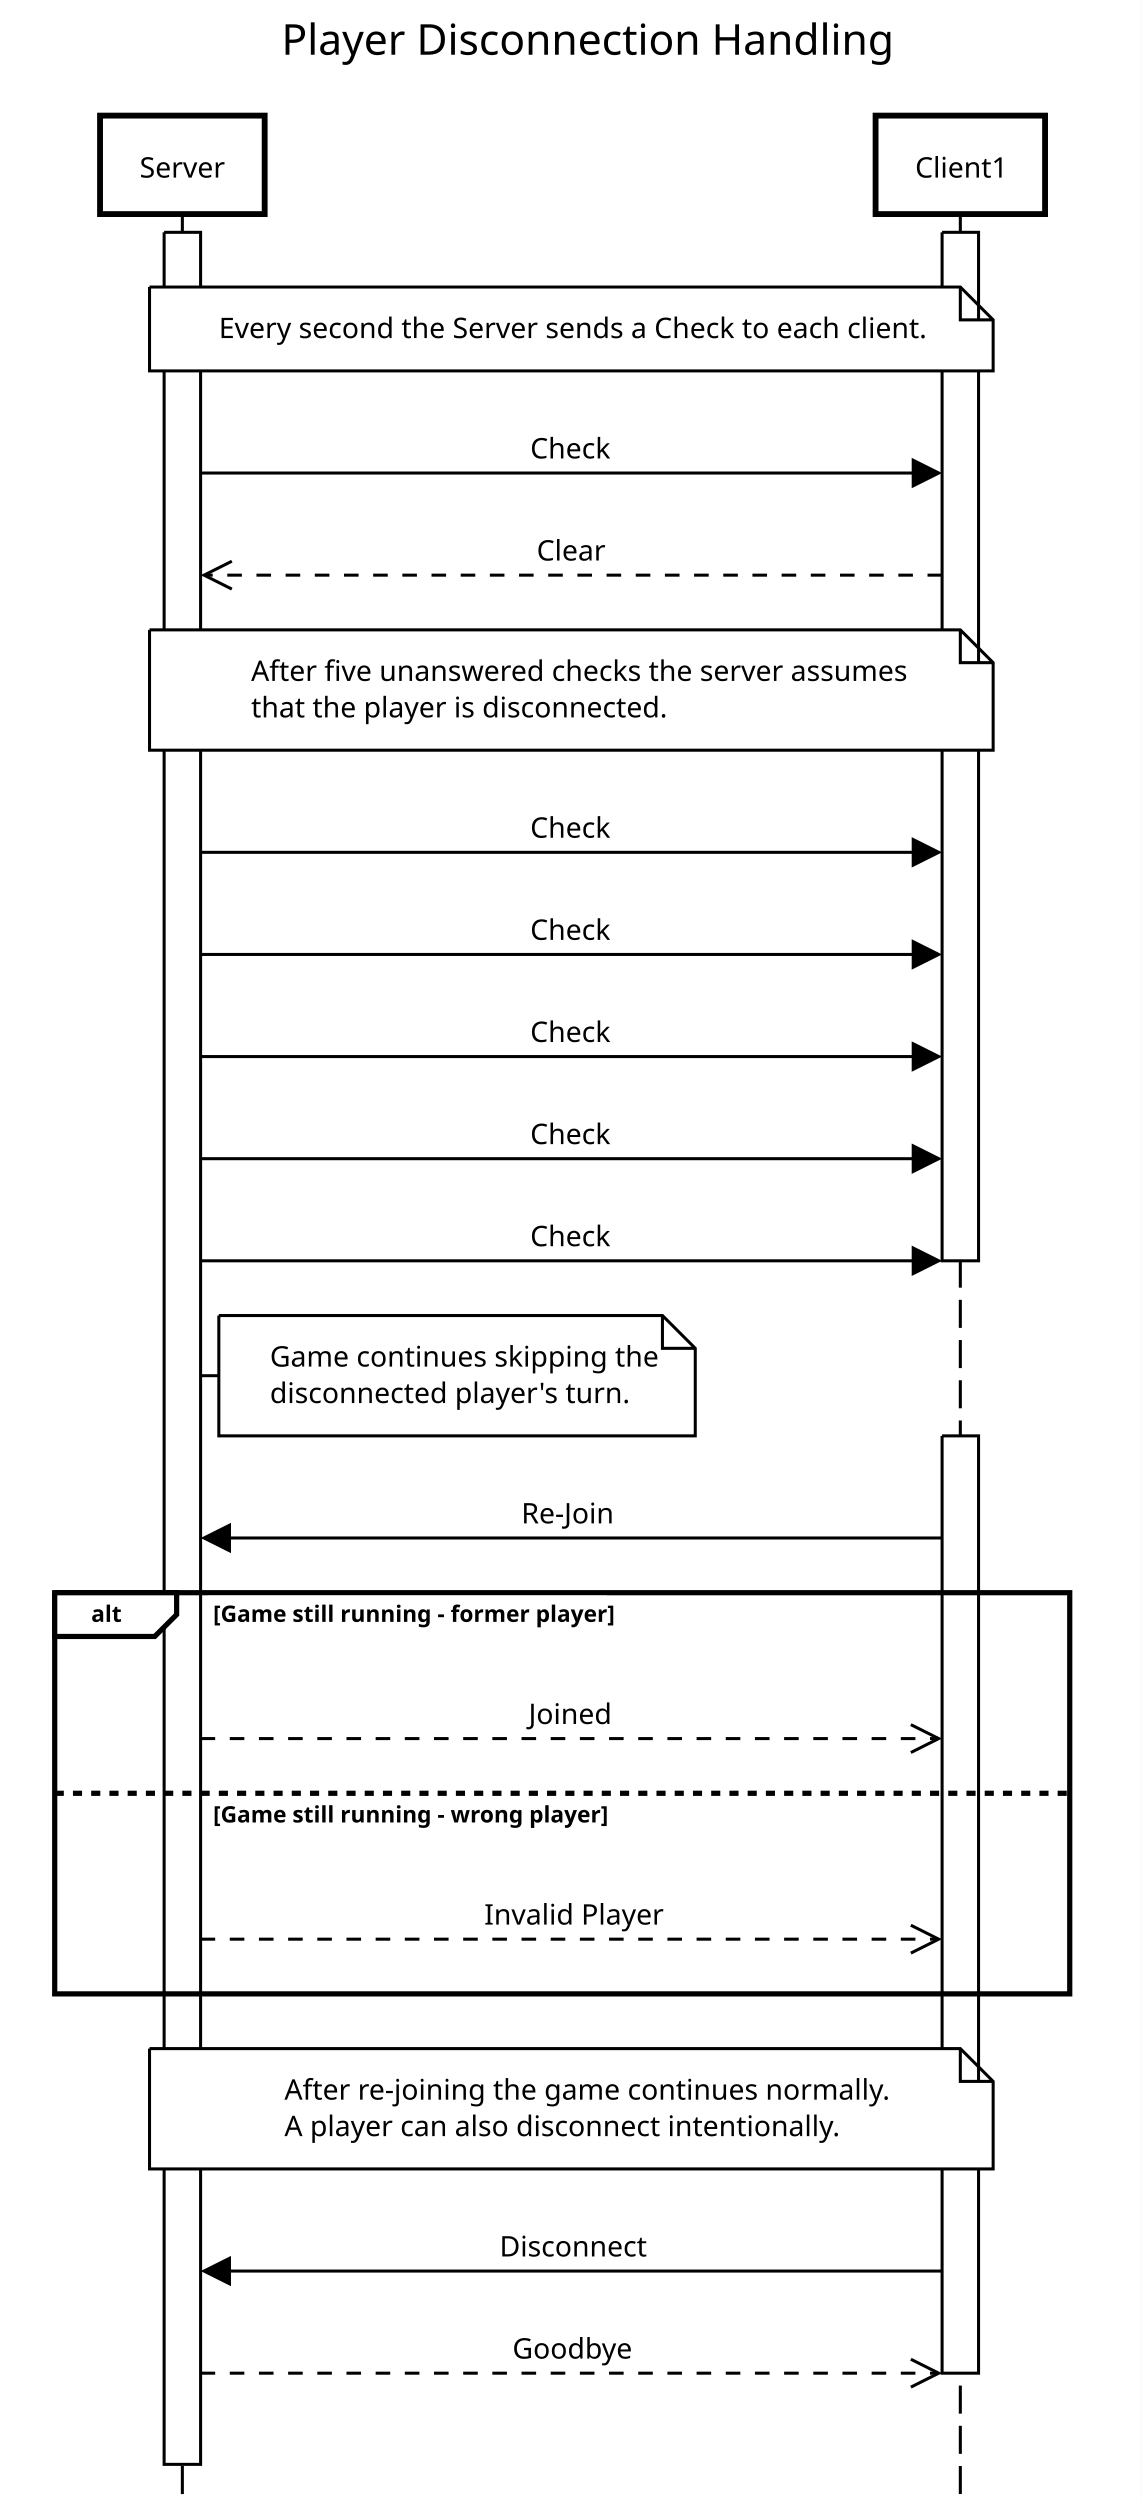
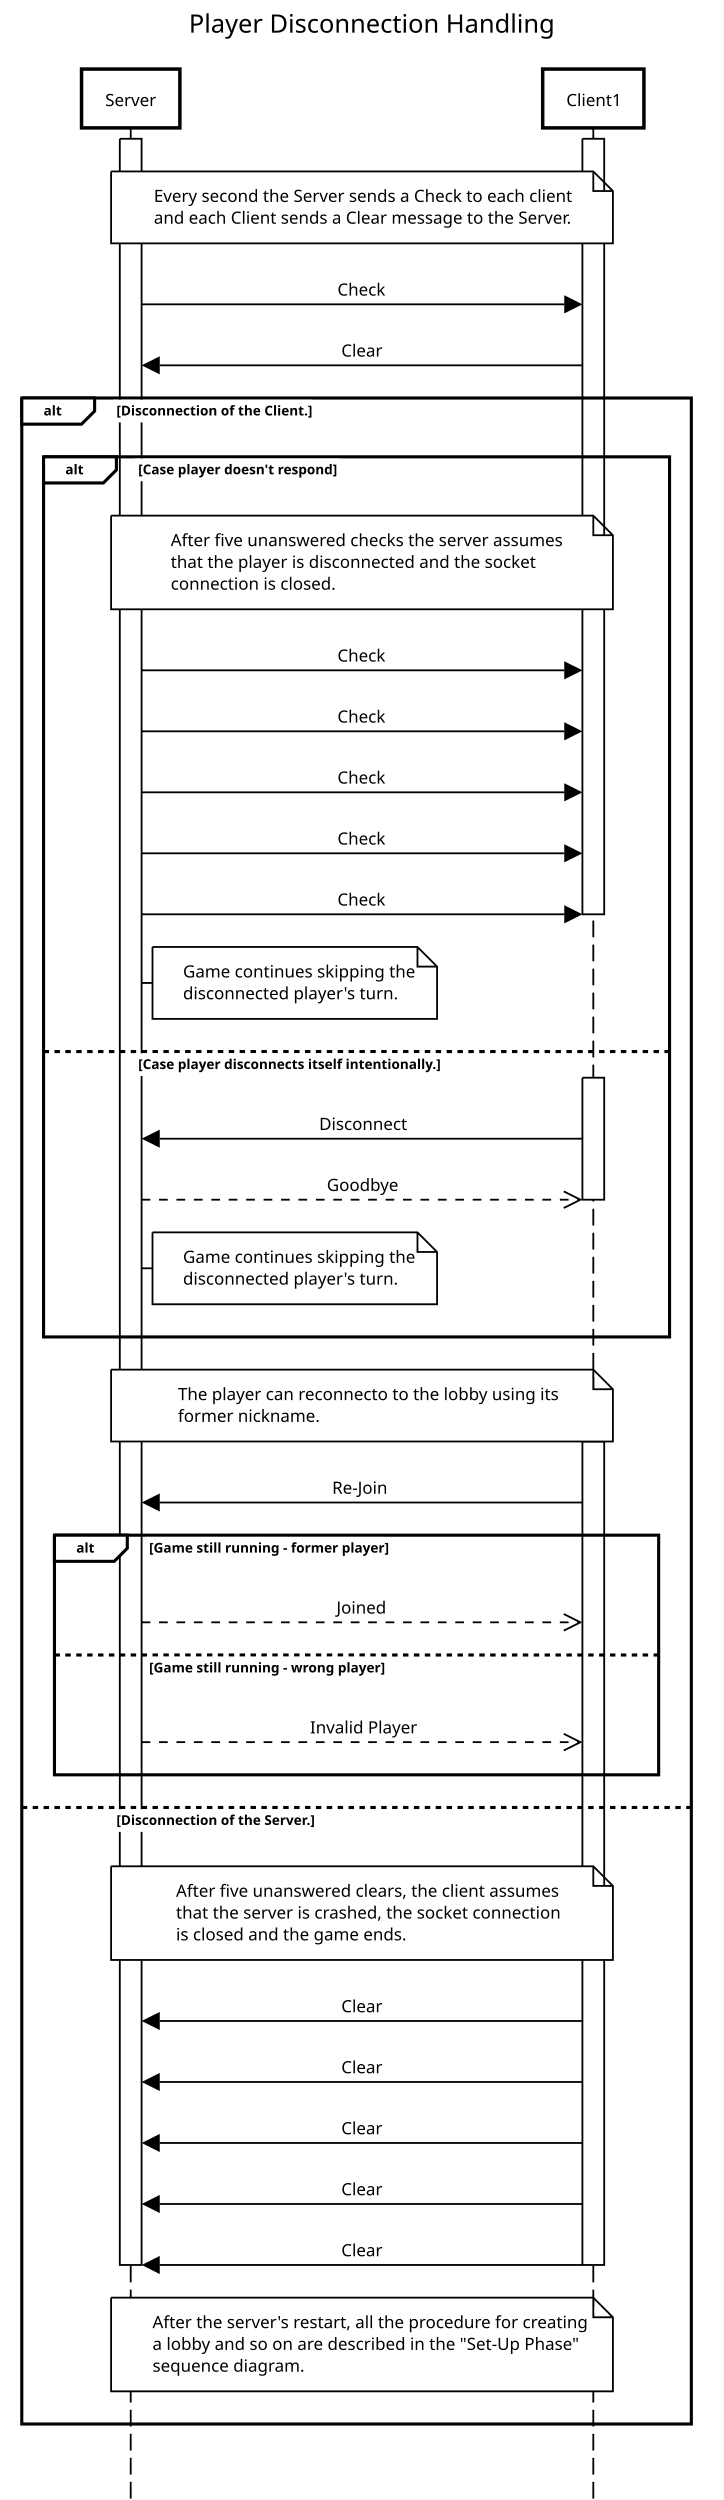
- <svg xmlns="http://www.w3.org/2000/svg" version="1.1" width="590" height="1292">
+ <svg xmlns="http://www.w3.org/2000/svg" version="1.1" width="626" height="2163">
  <defs />
  <g>
    <g />
    <g />
    <g />
    <g />
    <g />
    <g />
    <g />
    <g />
    <g />
    <g />
    <g />
    <g />
    <g />
    <g />
    <g />
    <g />
    <g />
    <g />
    <g />
-     <g>
-       <rect fill="white" stroke="none" x="0" y="0" width="590" height="1292" />
-     </g>
-     <g>
-       <text fill="black" stroke="none" font-family="sans-serif" font-size="16.5pt" font-style="normal" font-weight="normal" text-decoration="normal" x="145.464" y="28.272" text-anchor="start" dominant-baseline="alphabetic" xml:space="preserve">Player Disconnection Handling</text>
-     </g>
-     <g />
-     <g>
-       <path fill="none" stroke="black" paint-order="fill stroke markers" d=" M 94.242 110.64 L 94.242 1292.429" stroke-miterlimit="10" stroke-width="1.571" stroke-dasharray="14.499,6.283" />
-       <path fill="none" stroke="black" paint-order="fill stroke markers" d=" M 496.296 110.64 L 496.296 1292.429" stroke-miterlimit="10" stroke-width="1.571" stroke-dasharray="14.499,6.283" />
+     <g />
+     <g />
+     <g />
+     <g />
+     <g />
+     <g />
+     <g />
+     <g />
+     <g />
+     <g />
+     <g />
+     <g />
+     <g />
+     <g />
+     <g />
+     <g>
+       <rect fill="white" stroke="none" x="0" y="0" width="626" height="2163" />
+     </g>
+     <g>
+       <text fill="black" stroke="none" font-family="sans-serif" font-size="16.5pt" font-style="normal" font-weight="normal" text-decoration="normal" x="163.404" y="28.272" text-anchor="start" dominant-baseline="alphabetic" xml:space="preserve">Player Disconnection Handling</text>
+     </g>
+     <g />
+     <g>
+       <path fill="none" stroke="black" paint-order="fill stroke markers" d=" M 113.09 110.64 L 113.09 2163.221" stroke-miterlimit="10" stroke-width="1.571" stroke-dasharray="14.499,6.283" />
+       <path fill="none" stroke="black" paint-order="fill stroke markers" d=" M 513.328 110.64 L 513.328 2163.221" stroke-miterlimit="10" stroke-width="1.571" stroke-dasharray="14.499,6.283" />
    </g>
    <g>
      <path fill="none" stroke="none" />
      <g>
-         <path fill="white" stroke="black" paint-order="fill stroke markers" d=" M 51.701 59.749 L 136.782 59.749 L 136.782 110.64 L 51.701 110.64 L 51.701 59.749 Z" stroke-miterlimit="10" stroke-width="3.016" stroke-dasharray="" />
-       </g>
-       <g>
-         <g />
-         <text fill="black" stroke="none" font-family="sans-serif" font-size="11pt" font-style="normal" font-weight="normal" text-decoration="normal" x="72.152" y="91.791" text-anchor="start" dominant-baseline="alphabetic" xml:space="preserve">Server</text>
+         <path fill="white" stroke="black" paint-order="fill stroke markers" d=" M 70.55 59.749 L 155.63 59.749 L 155.63 110.64 L 70.55 110.64 L 70.55 59.749 Z" stroke-miterlimit="10" stroke-width="3.016" stroke-dasharray="" />
+       </g>
+       <g>
+         <g />
+         <text fill="black" stroke="none" font-family="sans-serif" font-size="11pt" font-style="normal" font-weight="normal" text-decoration="normal" x="91" y="91.791" text-anchor="start" dominant-baseline="alphabetic" xml:space="preserve">Server</text>
      </g>
      <path fill="none" stroke="none" />
      <g>
-         <path fill="white" stroke="black" paint-order="fill stroke markers" d=" M 452.5 59.749 L 540.092 59.749 L 540.092 110.64 L 452.5 110.64 L 452.5 59.749 Z" stroke-miterlimit="10" stroke-width="3.016" stroke-dasharray="" />
-       </g>
-       <g>
-         <g />
-         <text fill="black" stroke="none" font-family="sans-serif" font-size="11pt" font-style="normal" font-weight="normal" text-decoration="normal" x="472.95" y="91.791" text-anchor="start" dominant-baseline="alphabetic" xml:space="preserve">Client1</text>
-       </g>
-     </g>
-     <g>
-       <path fill="white" stroke="black" paint-order="fill stroke markers" d=" M 84.817 120.064 L 103.666 120.064 L 103.666 1273.58 L 84.817 1273.58 L 84.817 120.064" stroke-miterlimit="10" stroke-width="1.571" stroke-dasharray="" />
-       <path fill="white" stroke="black" paint-order="fill stroke markers" d=" M 486.872 120.064 L 505.72 120.064 L 505.72 651.586 L 486.872 651.586 L 486.872 120.064" stroke-miterlimit="10" stroke-width="1.571" stroke-dasharray="" />
-       <path fill="white" stroke="black" paint-order="fill stroke markers" d=" M 486.872 742.058 L 505.72 742.058 L 505.72 1226.46 L 486.872 1226.46 L 486.872 742.058" stroke-miterlimit="10" stroke-width="1.571" stroke-dasharray="" />
-       <path fill="white" stroke="black" paint-order="fill stroke markers" d=" M 77.278 148.336 L 496.296 148.336 L 513.26 165.3 L 513.26 191.687 L 77.278 191.687 L 77.278 148.336 M 496.296 148.336 L 496.296 165.3 L 513.26 165.3" stroke-miterlimit="10" stroke-width="1.571" stroke-dasharray="" />
-       <g>
-         <text fill="black" stroke="none" font-family="sans-serif" font-size="11pt" font-style="normal" font-weight="normal" text-decoration="normal" x="113.09" y="174.724" text-anchor="start" dominant-baseline="alphabetic" xml:space="preserve">Every second the Server sends a Check to each client.</text>
-       </g>
-       <g>
-         <g>
-           <rect fill="white" stroke="none" x="271.183" y="219.96" width="48.172" height="24.503" />
-         </g>
-         <text fill="black" stroke="none" font-family="sans-serif" font-size="11pt" font-style="normal" font-weight="normal" text-decoration="normal" x="274.01" y="236.923" text-anchor="start" dominant-baseline="alphabetic" xml:space="preserve">Check</text>
-       </g>
-       <g>
-         <path fill="none" stroke="black" paint-order="fill stroke markers" d=" M 103.666 244.463 L 471.353 244.463" stroke-miterlimit="10" stroke-width="1.571" stroke-dasharray="" />
-         <g transform="translate(486.8719,244.4626) translate(-486.8719,-244.4626)">
-           <path fill="black" stroke="none" paint-order="stroke fill markers" d=" M 471.165 236.609 L 486.872 244.463 L 471.165 252.316 Z" />
-         </g>
-       </g>
-       <g>
-         <g>
-           <rect fill="white" stroke="none" x="274.519" y="272.735" width="41.499" height="24.503" />
-         </g>
-         <text fill="black" stroke="none" font-family="sans-serif" font-size="11pt" font-style="normal" font-weight="normal" text-decoration="normal" x="277.346" y="289.699" text-anchor="start" dominant-baseline="alphabetic" xml:space="preserve">Clear</text>
-       </g>
-       <g>
-         <path fill="none" stroke="black" paint-order="fill stroke markers" d=" M 486.872 297.238 L 106.022 297.238" stroke-miterlimit="10" stroke-width="1.571" stroke-dasharray="7.539" />
-         <g transform="translate(103.6657,297.2379) translate(-103.6657,-297.2379)">
-           <path fill="none" stroke="black" paint-order="fill stroke markers" d=" M 119.814 290.034 L 105.431 297.238 L 119.814 304.442" stroke-miterlimit="10" stroke-width="1.571" />
-         </g>
-       </g>
-       <path fill="white" stroke="black" paint-order="fill stroke markers" d=" M 77.278 325.51 L 496.296 325.51 L 513.26 342.474 L 513.26 387.71 L 77.278 387.71 L 77.278 325.51 M 496.296 325.51 L 496.296 342.474 L 513.26 342.474" stroke-miterlimit="10" stroke-width="1.571" stroke-dasharray="" />
-       <g>
-         <text fill="black" stroke="none" font-family="sans-serif" font-size="11pt" font-style="normal" font-weight="normal" text-decoration="normal" x="129.778" y="351.898" text-anchor="start" dominant-baseline="alphabetic" xml:space="preserve">After five unanswered checks the server assumes</text>
-         <text fill="black" stroke="none" font-family="sans-serif" font-size="11pt" font-style="normal" font-weight="normal" text-decoration="normal" x="129.778" y="370.746" text-anchor="start" dominant-baseline="alphabetic" xml:space="preserve">that the player is disconnected.</text>
-       </g>
-       <g>
-         <g>
-           <rect fill="white" stroke="none" x="271.183" y="415.982" width="48.172" height="24.503" />
-         </g>
-         <text fill="black" stroke="none" font-family="sans-serif" font-size="11pt" font-style="normal" font-weight="normal" text-decoration="normal" x="274.01" y="432.946" text-anchor="start" dominant-baseline="alphabetic" xml:space="preserve">Check</text>
-       </g>
-       <g>
-         <path fill="none" stroke="black" paint-order="fill stroke markers" d=" M 103.666 440.485 L 471.353 440.485" stroke-miterlimit="10" stroke-width="1.571" stroke-dasharray="" />
-         <g transform="translate(486.8719,440.485) translate(-486.8719,-440.485)">
-           <path fill="black" stroke="none" paint-order="stroke fill markers" d=" M 471.165 432.632 L 486.872 440.485 L 471.165 448.339 Z" />
-         </g>
-       </g>
-       <g>
-         <g>
-           <rect fill="white" stroke="none" x="271.183" y="468.758" width="48.172" height="24.503" />
-         </g>
-         <text fill="black" stroke="none" font-family="sans-serif" font-size="11pt" font-style="normal" font-weight="normal" text-decoration="normal" x="274.01" y="485.721" text-anchor="start" dominant-baseline="alphabetic" xml:space="preserve">Check</text>
-       </g>
-       <g>
-         <path fill="none" stroke="black" paint-order="fill stroke markers" d=" M 103.666 493.26 L 471.353 493.26" stroke-miterlimit="10" stroke-width="1.571" stroke-dasharray="" />
-         <g transform="translate(486.8719,493.2603) translate(-486.8719,-493.2603)">
-           <path fill="black" stroke="none" paint-order="stroke fill markers" d=" M 471.165 485.407 L 486.872 493.26 L 471.165 501.114 Z" />
-         </g>
-       </g>
-       <g>
-         <g>
-           <rect fill="white" stroke="none" x="271.183" y="521.533" width="48.172" height="24.503" />
-         </g>
-         <text fill="black" stroke="none" font-family="sans-serif" font-size="11pt" font-style="normal" font-weight="normal" text-decoration="normal" x="274.01" y="538.496" text-anchor="start" dominant-baseline="alphabetic" xml:space="preserve">Check</text>
-       </g>
-       <g>
-         <path fill="none" stroke="black" paint-order="fill stroke markers" d=" M 103.666 546.036 L 471.353 546.036" stroke-miterlimit="10" stroke-width="1.571" stroke-dasharray="" />
-         <g transform="translate(486.8719,546.0356) translate(-486.8719,-546.0356)">
-           <path fill="black" stroke="none" paint-order="stroke fill markers" d=" M 471.165 538.182 L 486.872 546.036 L 471.165 553.889 Z" />
-         </g>
-       </g>
-       <g>
-         <g>
-           <rect fill="white" stroke="none" x="271.183" y="574.308" width="48.172" height="24.503" />
-         </g>
-         <text fill="black" stroke="none" font-family="sans-serif" font-size="11pt" font-style="normal" font-weight="normal" text-decoration="normal" x="274.01" y="591.272" text-anchor="start" dominant-baseline="alphabetic" xml:space="preserve">Check</text>
-       </g>
-       <g>
-         <path fill="none" stroke="black" paint-order="fill stroke markers" d=" M 103.666 598.811 L 471.353 598.811" stroke-miterlimit="10" stroke-width="1.571" stroke-dasharray="" />
-         <g transform="translate(486.8719,598.8109) translate(-486.8719,-598.8109)">
-           <path fill="black" stroke="none" paint-order="stroke fill markers" d=" M 471.165 590.957 L 486.872 598.811 L 471.165 606.664 Z" />
-         </g>
-       </g>
-       <g>
-         <g>
-           <rect fill="white" stroke="none" x="271.183" y="627.083" width="48.172" height="24.503" />
-         </g>
-         <text fill="black" stroke="none" font-family="sans-serif" font-size="11pt" font-style="normal" font-weight="normal" text-decoration="normal" x="274.01" y="644.047" text-anchor="start" dominant-baseline="alphabetic" xml:space="preserve">Check</text>
-       </g>
-       <g>
-         <path fill="none" stroke="black" paint-order="fill stroke markers" d=" M 103.666 651.586 L 471.353 651.586" stroke-miterlimit="10" stroke-width="1.571" stroke-dasharray="" />
-         <g transform="translate(486.8719,651.5861) translate(-486.8719,-651.5861)">
-           <path fill="black" stroke="none" paint-order="stroke fill markers" d=" M 471.165 643.733 L 486.872 651.586 L 471.165 659.44 Z" />
-         </g>
-       </g>
-       <path fill="white" stroke="black" paint-order="fill stroke markers" d=" M 103.666 710.958 L 113.09 710.958 M 113.09 679.859 L 342.349 679.859 L 359.312 696.822 L 359.312 742.058 L 113.09 742.058 L 113.09 679.859 M 342.349 679.859 L 342.349 696.822 L 359.312 696.822" stroke-miterlimit="10" stroke-width="1.571" stroke-dasharray="" />
-       <g>
-         <text fill="black" stroke="none" font-family="sans-serif" font-size="11pt" font-style="normal" font-weight="normal" text-decoration="normal" x="139.478" y="706.246" text-anchor="start" dominant-baseline="alphabetic" xml:space="preserve">Game continues skipping the</text>
-         <text fill="black" stroke="none" font-family="sans-serif" font-size="11pt" font-style="normal" font-weight="normal" text-decoration="normal" x="139.478" y="725.095" text-anchor="start" dominant-baseline="alphabetic" xml:space="preserve">disconnected player's turn.</text>
-       </g>
-       <g>
-         <g>
-           <rect fill="white" stroke="none" x="266.598" y="770.33" width="57.342" height="24.503" />
-         </g>
-         <text fill="black" stroke="none" font-family="sans-serif" font-size="11pt" font-style="normal" font-weight="normal" text-decoration="normal" x="269.425" y="787.294" text-anchor="start" dominant-baseline="alphabetic" xml:space="preserve">Re-Join</text>
-       </g>
-       <g>
-         <path fill="none" stroke="black" paint-order="fill stroke markers" d=" M 486.872 794.833 L 119.184 794.833" stroke-miterlimit="10" stroke-width="1.571" stroke-dasharray="" />
-         <g transform="translate(103.6657,794.8333) translate(-103.6657,-794.8333)">
-           <path fill="black" stroke="none" paint-order="stroke fill markers" d=" M 119.373 786.98 L 103.666 794.833 L 119.373 802.687 Z" />
-         </g>
-       </g>
-       <g>
-         <g>
-           <rect fill="white" stroke="none" x="270.341" y="873.996" width="49.856" height="24.503" />
-         </g>
-         <text fill="black" stroke="none" font-family="sans-serif" font-size="11pt" font-style="normal" font-weight="normal" text-decoration="normal" x="273.168" y="890.96" text-anchor="start" dominant-baseline="alphabetic" xml:space="preserve">Joined</text>
-       </g>
-       <g>
-         <path fill="none" stroke="black" paint-order="fill stroke markers" d=" M 103.666 898.499 L 484.516 898.499" stroke-miterlimit="10" stroke-width="1.571" stroke-dasharray="7.539" />
-         <g transform="translate(486.8719,898.499) translate(-486.8719,-898.499)">
-           <path fill="none" stroke="black" paint-order="fill stroke markers" d=" M 470.724 891.295 L 485.106 898.499 L 470.724 905.703" stroke-miterlimit="10" stroke-width="1.571" />
-         </g>
-       </g>
-       <g>
-         <g>
-           <rect fill="white" stroke="none" x="247.42" y="977.662" width="95.698" height="24.503" />
-         </g>
-         <text fill="black" stroke="none" font-family="sans-serif" font-size="11pt" font-style="normal" font-weight="normal" text-decoration="normal" x="250.247" y="994.625" text-anchor="start" dominant-baseline="alphabetic" xml:space="preserve">Invalid Player</text>
-       </g>
-       <g>
-         <path fill="none" stroke="black" paint-order="fill stroke markers" d=" M 103.666 1002.165 L 484.516 1002.165" stroke-miterlimit="10" stroke-width="1.571" stroke-dasharray="7.539" />
-         <g transform="translate(486.8719,1002.165) translate(-486.8719,-1002.165)">
-           <path fill="none" stroke="black" paint-order="fill stroke markers" d=" M 470.724 994.961 L 485.106 1002.165 L 470.724 1009.369" stroke-miterlimit="10" stroke-width="1.571" />
-         </g>
-       </g>
-       <path fill="white" stroke="black" paint-order="fill stroke markers" d=" M 77.278 1058.71 L 496.296 1058.71 L 513.26 1075.673 L 513.26 1120.909 L 77.278 1120.909 L 77.278 1058.71 M 496.296 1058.71 L 496.296 1075.673 L 513.26 1075.673" stroke-miterlimit="10" stroke-width="1.571" stroke-dasharray="" />
-       <g>
-         <text fill="black" stroke="none" font-family="sans-serif" font-size="11pt" font-style="normal" font-weight="normal" text-decoration="normal" x="146.997" y="1085.097" text-anchor="start" dominant-baseline="alphabetic" xml:space="preserve">After re-joining the game continues normally.</text>
-         <text fill="black" stroke="none" font-family="sans-serif" font-size="11pt" font-style="normal" font-weight="normal" text-decoration="normal" x="146.997" y="1103.946" text-anchor="start" dominant-baseline="alphabetic" xml:space="preserve">A player can also disconnect intentionally.</text>
-       </g>
-       <g>
-         <g>
-           <rect fill="white" stroke="none" x="255.341" y="1149.182" width="79.856" height="24.503" />
-         </g>
-         <text fill="black" stroke="none" font-family="sans-serif" font-size="11pt" font-style="normal" font-weight="normal" text-decoration="normal" x="258.168" y="1166.145" text-anchor="start" dominant-baseline="alphabetic" xml:space="preserve">Disconnect</text>
-       </g>
-       <g>
-         <path fill="none" stroke="black" paint-order="fill stroke markers" d=" M 486.872 1173.684 L 119.184 1173.684" stroke-miterlimit="10" stroke-width="1.571" stroke-dasharray="" />
-         <g transform="translate(103.6657,1173.684) translate(-103.6657,-1173.684)">
-           <path fill="black" stroke="none" paint-order="stroke fill markers" d=" M 119.373 1165.831 L 103.666 1173.684 L 119.373 1181.538 Z" />
-         </g>
-       </g>
-       <g>
-         <g>
-           <rect fill="white" stroke="none" x="262.002" y="1201.957" width="66.533" height="24.503" />
-         </g>
-         <text fill="black" stroke="none" font-family="sans-serif" font-size="11pt" font-style="normal" font-weight="normal" text-decoration="normal" x="264.829" y="1218.92" text-anchor="start" dominant-baseline="alphabetic" xml:space="preserve">Goodbye</text>
-       </g>
-       <g>
-         <path fill="none" stroke="black" paint-order="fill stroke markers" d=" M 103.666 1226.46 L 484.516 1226.46" stroke-miterlimit="10" stroke-width="1.571" stroke-dasharray="7.539" />
-         <g transform="translate(486.8719,1226.46) translate(-486.8719,-1226.46)">
-           <path fill="none" stroke="black" paint-order="fill stroke markers" d=" M 470.724 1219.256 L 485.106 1226.46 L 470.724 1233.664" stroke-miterlimit="10" stroke-width="1.571" />
-         </g>
-       </g>
-       <g>
-         <g />
-         <path fill="none" stroke="black" paint-order="fill stroke markers" d=" M 28.272 823.106 L 552.841 823.106 L 552.841 1030.437 L 28.272 1030.437 L 28.272 823.106 Z" stroke-miterlimit="10" stroke-width="2.693" stroke-dasharray="" />
-         <path fill="white" stroke="black" paint-order="fill stroke markers" d=" M 28.272 823.106 L 28.272 845.724 L 79.973 845.724 L 91.282 834.415 L 91.282 823.106 L 28.272 823.106" stroke-miterlimit="10" stroke-width="2.693" stroke-dasharray="" />
-         <text fill="black" stroke="none" font-family="sans-serif" font-size="8.8pt" font-style="normal" font-weight="bold" text-decoration="normal" x="47.121" y="838.184" text-anchor="start" dominant-baseline="alphabetic" xml:space="preserve">alt</text>
-         <g>
-           <rect fill="white" stroke="none" x="107.303" y="824.614" width="206.356" height="19.602" />
-         </g>
-         <text fill="black" stroke="none" font-family="sans-serif" font-size="8.8pt" font-style="normal" font-weight="bold" text-decoration="normal" x="110.13" y="838.184" text-anchor="start" dominant-baseline="alphabetic" xml:space="preserve">[Game still running - former player]</text>
-         <g>
-           <path fill="none" stroke="black" paint-order="fill stroke markers" d=" M 28.272 926.771 L 552.841 926.771" stroke-miterlimit="10" stroke-width="2.693" stroke-dasharray="4.712" />
-         </g>
-         <g />
-         <g>
-           <rect fill="white" stroke="none" x="107.303" y="928.279" width="204.34" height="19.602" />
-         </g>
-         <text fill="black" stroke="none" font-family="sans-serif" font-size="8.8pt" font-style="normal" font-weight="bold" text-decoration="normal" x="110.13" y="941.85" text-anchor="start" dominant-baseline="alphabetic" xml:space="preserve">[Game still running - wrong player]</text>
-       </g>
+         <path fill="white" stroke="black" paint-order="fill stroke markers" d=" M 469.532 59.749 L 557.124 59.749 L 557.124 110.64 L 469.532 110.64 L 469.532 59.749 Z" stroke-miterlimit="10" stroke-width="3.016" stroke-dasharray="" />
+       </g>
+       <g>
+         <g />
+         <text fill="black" stroke="none" font-family="sans-serif" font-size="11pt" font-style="normal" font-weight="normal" text-decoration="normal" x="489.982" y="91.791" text-anchor="start" dominant-baseline="alphabetic" xml:space="preserve">Client1</text>
+       </g>
+     </g>
+     <g>
+       <path fill="white" stroke="black" paint-order="fill stroke markers" d=" M 103.666 120.064 L 122.514 120.064 L 122.514 1959.659 L 103.666 1959.659 L 103.666 120.064" stroke-miterlimit="10" stroke-width="1.571" stroke-dasharray="" />
+       <path fill="white" stroke="black" paint-order="fill stroke markers" d=" M 503.904 120.064 L 522.752 120.064 L 522.752 791.064 L 503.904 791.064 L 503.904 120.064" stroke-miterlimit="10" stroke-width="1.571" stroke-dasharray="" />
+       <path fill="white" stroke="black" paint-order="fill stroke markers" d=" M 503.904 932.426 L 522.752 932.426 L 522.752 1037.977 L 503.904 1037.977 L 503.904 932.426" stroke-miterlimit="10" stroke-width="1.571" stroke-dasharray="" />
+       <path fill="white" stroke="black" paint-order="fill stroke markers" d=" M 503.904 1247.193 L 522.752 1247.193 L 522.752 1959.659 L 503.904 1959.659 L 503.904 1247.193" stroke-miterlimit="10" stroke-width="1.571" stroke-dasharray="" />
+       <path fill="white" stroke="black" paint-order="fill stroke markers" d=" M 96.126 148.336 L 513.328 148.336 L 530.291 165.3 L 530.291 210.536 L 96.126 210.536 L 96.126 148.336 M 513.328 148.336 L 513.328 165.3 L 530.291 165.3" stroke-miterlimit="10" stroke-width="1.571" stroke-dasharray="" />
+       <g>
+         <text fill="black" stroke="none" font-family="sans-serif" font-size="11pt" font-style="normal" font-weight="normal" text-decoration="normal" x="133.114" y="174.724" text-anchor="start" dominant-baseline="alphabetic" xml:space="preserve">Every second the Server sends a Check to each client</text>
+         <text fill="black" stroke="none" font-family="sans-serif" font-size="11pt" font-style="normal" font-weight="normal" text-decoration="normal" x="133.114" y="193.572" text-anchor="start" dominant-baseline="alphabetic" xml:space="preserve">and each Client sends a Clear message to the Server.</text>
+       </g>
+       <g>
+         <g>
+           <rect fill="white" stroke="none" x="289.123" y="238.808" width="48.172" height="24.503" />
+         </g>
+         <text fill="black" stroke="none" font-family="sans-serif" font-size="11pt" font-style="normal" font-weight="normal" text-decoration="normal" x="291.95" y="255.772" text-anchor="start" dominant-baseline="alphabetic" xml:space="preserve">Check</text>
+       </g>
+       <g>
+         <path fill="none" stroke="black" paint-order="fill stroke markers" d=" M 122.514 263.311 L 488.385 263.311" stroke-miterlimit="10" stroke-width="1.571" stroke-dasharray="" />
+         <g transform="translate(503.9038,263.3109) translate(-503.9038,-263.3109)">
+           <path fill="black" stroke="none" paint-order="stroke fill markers" d=" M 488.197 255.457 L 503.904 263.311 L 488.197 271.164 Z" />
+         </g>
+       </g>
+       <g>
+         <g>
+           <rect fill="white" stroke="none" x="292.459" y="291.583" width="41.499" height="24.503" />
+         </g>
+         <text fill="black" stroke="none" font-family="sans-serif" font-size="11pt" font-style="normal" font-weight="normal" text-decoration="normal" x="295.287" y="308.547" text-anchor="start" dominant-baseline="alphabetic" xml:space="preserve">Clear</text>
+       </g>
+       <g>
+         <path fill="none" stroke="black" paint-order="fill stroke markers" d=" M 503.904 316.086 L 138.032 316.086" stroke-miterlimit="10" stroke-width="1.571" stroke-dasharray="" />
+         <g transform="translate(122.514,316.0862) translate(-122.514,-316.0862)">
+           <path fill="black" stroke="none" paint-order="stroke fill markers" d=" M 138.221 308.233 L 122.514 316.086 L 138.221 323.94 Z" />
+         </g>
+       </g>
+       <path fill="white" stroke="black" paint-order="fill stroke markers" d=" M 96.126 446.14 L 513.328 446.14 L 530.291 463.103 L 530.291 527.187 L 96.126 527.187 L 96.126 446.14 M 513.328 446.14 L 513.328 463.103 L 530.291 463.103" stroke-miterlimit="10" stroke-width="1.571" stroke-dasharray="" />
+       <g>
+         <text fill="black" stroke="none" font-family="sans-serif" font-size="11pt" font-style="normal" font-weight="normal" text-decoration="normal" x="147.718" y="472.527" text-anchor="start" dominant-baseline="alphabetic" xml:space="preserve">After five unanswered checks the server assumes</text>
+         <text fill="black" stroke="none" font-family="sans-serif" font-size="11pt" font-style="normal" font-weight="normal" text-decoration="normal" x="147.718" y="491.375" text-anchor="start" dominant-baseline="alphabetic" xml:space="preserve">that the player is disconnected and the socket</text>
+         <text fill="black" stroke="none" font-family="sans-serif" font-size="11pt" font-style="normal" font-weight="normal" text-decoration="normal" x="147.718" y="510.224" text-anchor="start" dominant-baseline="alphabetic" xml:space="preserve">connection is closed.</text>
+       </g>
+       <g>
+         <g>
+           <rect fill="white" stroke="none" x="289.123" y="555.46" width="48.172" height="24.503" />
+         </g>
+         <text fill="black" stroke="none" font-family="sans-serif" font-size="11pt" font-style="normal" font-weight="normal" text-decoration="normal" x="291.95" y="572.423" text-anchor="start" dominant-baseline="alphabetic" xml:space="preserve">Check</text>
+       </g>
+       <g>
+         <path fill="none" stroke="black" paint-order="fill stroke markers" d=" M 122.514 579.963 L 488.385 579.963" stroke-miterlimit="10" stroke-width="1.571" stroke-dasharray="" />
+         <g transform="translate(503.9038,579.9625) translate(-503.9038,-579.9625)">
+           <path fill="black" stroke="none" paint-order="stroke fill markers" d=" M 488.197 572.109 L 503.904 579.963 L 488.197 587.816 Z" />
+         </g>
+       </g>
+       <g>
+         <g>
+           <rect fill="white" stroke="none" x="289.123" y="608.235" width="48.172" height="24.503" />
+         </g>
+         <text fill="black" stroke="none" font-family="sans-serif" font-size="11pt" font-style="normal" font-weight="normal" text-decoration="normal" x="291.95" y="625.198" text-anchor="start" dominant-baseline="alphabetic" xml:space="preserve">Check</text>
+       </g>
+       <g>
+         <path fill="none" stroke="black" paint-order="fill stroke markers" d=" M 122.514 632.738 L 488.385 632.738" stroke-miterlimit="10" stroke-width="1.571" stroke-dasharray="" />
+         <g transform="translate(503.9038,632.7378) translate(-503.9038,-632.7378)">
+           <path fill="black" stroke="none" paint-order="stroke fill markers" d=" M 488.197 624.884 L 503.904 632.738 L 488.197 640.591 Z" />
+         </g>
+       </g>
+       <g>
+         <g>
+           <rect fill="white" stroke="none" x="289.123" y="661.01" width="48.172" height="24.503" />
+         </g>
+         <text fill="black" stroke="none" font-family="sans-serif" font-size="11pt" font-style="normal" font-weight="normal" text-decoration="normal" x="291.95" y="677.974" text-anchor="start" dominant-baseline="alphabetic" xml:space="preserve">Check</text>
+       </g>
+       <g>
+         <path fill="none" stroke="black" paint-order="fill stroke markers" d=" M 122.514 685.513 L 488.385 685.513" stroke-miterlimit="10" stroke-width="1.571" stroke-dasharray="" />
+         <g transform="translate(503.9038,685.5131) translate(-503.9038,-685.5131)">
+           <path fill="black" stroke="none" paint-order="stroke fill markers" d=" M 488.197 677.66 L 503.904 685.513 L 488.197 693.367 Z" />
+         </g>
+       </g>
+       <g>
+         <g>
+           <rect fill="white" stroke="none" x="289.123" y="713.786" width="48.172" height="24.503" />
+         </g>
+         <text fill="black" stroke="none" font-family="sans-serif" font-size="11pt" font-style="normal" font-weight="normal" text-decoration="normal" x="291.95" y="730.749" text-anchor="start" dominant-baseline="alphabetic" xml:space="preserve">Check</text>
+       </g>
+       <g>
+         <path fill="none" stroke="black" paint-order="fill stroke markers" d=" M 122.514 738.288 L 488.385 738.288" stroke-miterlimit="10" stroke-width="1.571" stroke-dasharray="" />
+         <g transform="translate(503.9038,738.2884) translate(-503.9038,-738.2884)">
+           <path fill="black" stroke="none" paint-order="stroke fill markers" d=" M 488.197 730.435 L 503.904 738.288 L 488.197 746.142 Z" />
+         </g>
+       </g>
+       <g>
+         <g>
+           <rect fill="white" stroke="none" x="289.123" y="766.561" width="48.172" height="24.503" />
+         </g>
+         <text fill="black" stroke="none" font-family="sans-serif" font-size="11pt" font-style="normal" font-weight="normal" text-decoration="normal" x="291.95" y="783.524" text-anchor="start" dominant-baseline="alphabetic" xml:space="preserve">Check</text>
+       </g>
+       <g>
+         <path fill="none" stroke="black" paint-order="fill stroke markers" d=" M 122.514 791.064 L 488.385 791.064" stroke-miterlimit="10" stroke-width="1.571" stroke-dasharray="" />
+         <g transform="translate(503.9038,791.0636) translate(-503.9038,-791.0636)">
+           <path fill="black" stroke="none" paint-order="stroke fill markers" d=" M 488.197 783.21 L 503.904 791.064 L 488.197 798.917 Z" />
+         </g>
+       </g>
+       <path fill="white" stroke="black" paint-order="fill stroke markers" d=" M 122.514 850.436 L 131.938 850.436 M 131.938 819.336 L 361.197 819.336 L 378.161 836.3 L 378.161 881.536 L 131.938 881.536 L 131.938 819.336 M 361.197 819.336 L 361.197 836.3 L 378.161 836.3" stroke-miterlimit="10" stroke-width="1.571" stroke-dasharray="" />
+       <g>
+         <text fill="black" stroke="none" font-family="sans-serif" font-size="11pt" font-style="normal" font-weight="normal" text-decoration="normal" x="158.326" y="845.724" text-anchor="start" dominant-baseline="alphabetic" xml:space="preserve">Game continues skipping the</text>
+         <text fill="black" stroke="none" font-family="sans-serif" font-size="11pt" font-style="normal" font-weight="normal" text-decoration="normal" x="158.326" y="864.572" text-anchor="start" dominant-baseline="alphabetic" xml:space="preserve">disconnected player's turn.</text>
+       </g>
+       <g>
+         <g>
+           <rect fill="white" stroke="none" x="273.281" y="960.698" width="79.856" height="24.503" />
+         </g>
+         <text fill="black" stroke="none" font-family="sans-serif" font-size="11pt" font-style="normal" font-weight="normal" text-decoration="normal" x="276.108" y="977.662" text-anchor="start" dominant-baseline="alphabetic" xml:space="preserve">Disconnect</text>
+       </g>
+       <g>
+         <path fill="none" stroke="black" paint-order="fill stroke markers" d=" M 503.904 985.201 L 138.032 985.201" stroke-miterlimit="10" stroke-width="1.571" stroke-dasharray="" />
+         <g transform="translate(122.514,985.2012) translate(-122.514,-985.2012)">
+           <path fill="black" stroke="none" paint-order="stroke fill markers" d=" M 138.221 977.348 L 122.514 985.201 L 138.221 993.055 Z" />
+         </g>
+       </g>
+       <g>
+         <g>
+           <rect fill="white" stroke="none" x="279.942" y="1013.474" width="66.533" height="24.503" />
+         </g>
+         <text fill="black" stroke="none" font-family="sans-serif" font-size="11pt" font-style="normal" font-weight="normal" text-decoration="normal" x="282.769" y="1030.437" text-anchor="start" dominant-baseline="alphabetic" xml:space="preserve">Goodbye</text>
+       </g>
+       <g>
+         <path fill="none" stroke="black" paint-order="fill stroke markers" d=" M 122.514 1037.977 L 501.548 1037.977" stroke-miterlimit="10" stroke-width="1.571" stroke-dasharray="7.539" />
+         <g transform="translate(503.9038,1037.977) translate(-503.9038,-1037.977)">
+           <path fill="none" stroke="black" paint-order="fill stroke markers" d=" M 487.755 1030.773 L 502.138 1037.977 L 487.755 1045.18" stroke-miterlimit="10" stroke-width="1.571" />
+         </g>
+       </g>
+       <path fill="white" stroke="black" paint-order="fill stroke markers" d=" M 122.514 1097.349 L 131.938 1097.349 M 131.938 1066.249 L 361.197 1066.249 L 378.161 1083.212 L 378.161 1128.448 L 131.938 1128.448 L 131.938 1066.249 M 361.197 1066.249 L 361.197 1083.212 L 378.161 1083.212" stroke-miterlimit="10" stroke-width="1.571" stroke-dasharray="" />
+       <g>
+         <text fill="black" stroke="none" font-family="sans-serif" font-size="11pt" font-style="normal" font-weight="normal" text-decoration="normal" x="158.326" y="1092.637" text-anchor="start" dominant-baseline="alphabetic" xml:space="preserve">Game continues skipping the</text>
+         <text fill="black" stroke="none" font-family="sans-serif" font-size="11pt" font-style="normal" font-weight="normal" text-decoration="normal" x="158.326" y="1111.485" text-anchor="start" dominant-baseline="alphabetic" xml:space="preserve">disconnected player's turn.</text>
+       </g>
+       <path fill="white" stroke="black" paint-order="fill stroke markers" d=" M 96.126 1184.993 L 513.328 1184.993 L 530.291 1201.957 L 530.291 1247.193 L 96.126 1247.193 L 96.126 1184.993 M 513.328 1184.993 L 513.328 1201.957 L 530.291 1201.957" stroke-miterlimit="10" stroke-width="1.571" stroke-dasharray="" />
+       <g>
+         <text fill="black" stroke="none" font-family="sans-serif" font-size="11pt" font-style="normal" font-weight="normal" text-decoration="normal" x="153.947" y="1211.381" text-anchor="start" dominant-baseline="alphabetic" xml:space="preserve">The player can reconnecto to the lobby using its</text>
+         <text fill="black" stroke="none" font-family="sans-serif" font-size="11pt" font-style="normal" font-weight="normal" text-decoration="normal" x="153.947" y="1230.229" text-anchor="start" dominant-baseline="alphabetic" xml:space="preserve">former nickname.</text>
+       </g>
+       <g>
+         <g>
+           <rect fill="white" stroke="none" x="284.538" y="1275.465" width="57.342" height="24.503" />
+         </g>
+         <text fill="black" stroke="none" font-family="sans-serif" font-size="11pt" font-style="normal" font-weight="normal" text-decoration="normal" x="287.365" y="1292.429" text-anchor="start" dominant-baseline="alphabetic" xml:space="preserve">Re-Join</text>
+       </g>
+       <g>
+         <path fill="none" stroke="black" paint-order="fill stroke markers" d=" M 503.904 1299.968 L 138.032 1299.968" stroke-miterlimit="10" stroke-width="1.571" stroke-dasharray="" />
+         <g transform="translate(122.514,1299.968) translate(-122.514,-1299.968)">
+           <path fill="black" stroke="none" paint-order="stroke fill markers" d=" M 138.221 1292.115 L 122.514 1299.968 L 138.221 1307.822 Z" />
+         </g>
+       </g>
+       <g>
+         <g>
+           <rect fill="white" stroke="none" x="288.281" y="1379.131" width="49.856" height="24.503" />
+         </g>
+         <text fill="black" stroke="none" font-family="sans-serif" font-size="11pt" font-style="normal" font-weight="normal" text-decoration="normal" x="291.108" y="1396.094" text-anchor="start" dominant-baseline="alphabetic" xml:space="preserve">Joined</text>
+       </g>
+       <g>
+         <path fill="none" stroke="black" paint-order="fill stroke markers" d=" M 122.514 1403.634 L 501.548 1403.634" stroke-miterlimit="10" stroke-width="1.571" stroke-dasharray="7.539" />
+         <g transform="translate(503.9038,1403.634) translate(-503.9038,-1403.634)">
+           <path fill="none" stroke="black" paint-order="fill stroke markers" d=" M 487.755 1396.43 L 502.138 1403.634 L 487.755 1410.838" stroke-miterlimit="10" stroke-width="1.571" />
+         </g>
+       </g>
+       <g>
+         <g>
+           <rect fill="white" stroke="none" x="265.36" y="1482.797" width="95.698" height="24.503" />
+         </g>
+         <text fill="black" stroke="none" font-family="sans-serif" font-size="11pt" font-style="normal" font-weight="normal" text-decoration="normal" x="268.187" y="1499.76" text-anchor="start" dominant-baseline="alphabetic" xml:space="preserve">Invalid Player</text>
+       </g>
+       <g>
+         <path fill="none" stroke="black" paint-order="fill stroke markers" d=" M 122.514 1507.299 L 501.548 1507.299" stroke-miterlimit="10" stroke-width="1.571" stroke-dasharray="7.539" />
+         <g transform="translate(503.9038,1507.299) translate(-503.9038,-1507.299)">
+           <path fill="none" stroke="black" paint-order="fill stroke markers" d=" M 487.755 1500.096 L 502.138 1507.299 L 487.755 1514.503" stroke-miterlimit="10" stroke-width="1.571" />
+         </g>
+       </g>
+       <path fill="white" stroke="black" paint-order="fill stroke markers" d=" M 96.126 1614.735 L 513.328 1614.735 L 530.291 1631.698 L 530.291 1695.783 L 96.126 1695.783 L 96.126 1614.735 M 513.328 1614.735 L 513.328 1631.698 L 530.291 1631.698" stroke-miterlimit="10" stroke-width="1.571" stroke-dasharray="" />
+       <g>
+         <text fill="black" stroke="none" font-family="sans-serif" font-size="11pt" font-style="normal" font-weight="normal" text-decoration="normal" x="152.289" y="1641.122" text-anchor="start" dominant-baseline="alphabetic" xml:space="preserve">After five unanswered clears, the client assumes</text>
+         <text fill="black" stroke="none" font-family="sans-serif" font-size="11pt" font-style="normal" font-weight="normal" text-decoration="normal" x="152.289" y="1659.971" text-anchor="start" dominant-baseline="alphabetic" xml:space="preserve">that the server is crashed, the socket connection</text>
+         <text fill="black" stroke="none" font-family="sans-serif" font-size="11pt" font-style="normal" font-weight="normal" text-decoration="normal" x="152.289" y="1678.819" text-anchor="start" dominant-baseline="alphabetic" xml:space="preserve">is closed and the game ends.</text>
+       </g>
+       <g>
+         <g>
+           <rect fill="white" stroke="none" x="292.459" y="1724.055" width="41.499" height="24.503" />
+         </g>
+         <text fill="black" stroke="none" font-family="sans-serif" font-size="11pt" font-style="normal" font-weight="normal" text-decoration="normal" x="295.287" y="1741.019" text-anchor="start" dominant-baseline="alphabetic" xml:space="preserve">Clear</text>
+       </g>
+       <g>
+         <path fill="none" stroke="black" paint-order="fill stroke markers" d=" M 503.904 1748.558 L 138.032 1748.558" stroke-miterlimit="10" stroke-width="1.571" stroke-dasharray="" />
+         <g transform="translate(122.514,1748.558) translate(-122.514,-1748.558)">
+           <path fill="black" stroke="none" paint-order="stroke fill markers" d=" M 138.221 1740.704 L 122.514 1748.558 L 138.221 1756.411 Z" />
+         </g>
+       </g>
+       <g>
+         <g>
+           <rect fill="white" stroke="none" x="292.459" y="1776.83" width="41.499" height="24.503" />
+         </g>
+         <text fill="black" stroke="none" font-family="sans-serif" font-size="11pt" font-style="normal" font-weight="normal" text-decoration="normal" x="295.287" y="1793.794" text-anchor="start" dominant-baseline="alphabetic" xml:space="preserve">Clear</text>
+       </g>
+       <g>
+         <path fill="none" stroke="black" paint-order="fill stroke markers" d=" M 503.904 1801.333 L 138.032 1801.333" stroke-miterlimit="10" stroke-width="1.571" stroke-dasharray="" />
+         <g transform="translate(122.514,1801.333) translate(-122.514,-1801.333)">
+           <path fill="black" stroke="none" paint-order="stroke fill markers" d=" M 138.221 1793.48 L 122.514 1801.333 L 138.221 1809.187 Z" />
+         </g>
+       </g>
+       <g>
+         <g>
+           <rect fill="white" stroke="none" x="292.459" y="1829.606" width="41.499" height="24.503" />
+         </g>
+         <text fill="black" stroke="none" font-family="sans-serif" font-size="11pt" font-style="normal" font-weight="normal" text-decoration="normal" x="295.287" y="1846.569" text-anchor="start" dominant-baseline="alphabetic" xml:space="preserve">Clear</text>
+       </g>
+       <g>
+         <path fill="none" stroke="black" paint-order="fill stroke markers" d=" M 503.904 1854.108 L 138.032 1854.108" stroke-miterlimit="10" stroke-width="1.571" stroke-dasharray="" />
+         <g transform="translate(122.514,1854.108) translate(-122.514,-1854.108)">
+           <path fill="black" stroke="none" paint-order="stroke fill markers" d=" M 138.221 1846.255 L 122.514 1854.108 L 138.221 1861.962 Z" />
+         </g>
+       </g>
+       <g>
+         <g>
+           <rect fill="white" stroke="none" x="292.459" y="1882.381" width="41.499" height="24.503" />
+         </g>
+         <text fill="black" stroke="none" font-family="sans-serif" font-size="11pt" font-style="normal" font-weight="normal" text-decoration="normal" x="295.287" y="1899.344" text-anchor="start" dominant-baseline="alphabetic" xml:space="preserve">Clear</text>
+       </g>
+       <g>
+         <path fill="none" stroke="black" paint-order="fill stroke markers" d=" M 503.904 1906.884 L 138.032 1906.884" stroke-miterlimit="10" stroke-width="1.571" stroke-dasharray="" />
+         <g transform="translate(122.514,1906.884) translate(-122.514,-1906.884)">
+           <path fill="black" stroke="none" paint-order="stroke fill markers" d=" M 138.221 1899.03 L 122.514 1906.884 L 138.221 1914.737 Z" />
+         </g>
+       </g>
+       <g>
+         <g>
+           <rect fill="white" stroke="none" x="292.459" y="1935.156" width="41.499" height="24.503" />
+         </g>
+         <text fill="black" stroke="none" font-family="sans-serif" font-size="11pt" font-style="normal" font-weight="normal" text-decoration="normal" x="295.287" y="1952.12" text-anchor="start" dominant-baseline="alphabetic" xml:space="preserve">Clear</text>
+       </g>
+       <g>
+         <path fill="none" stroke="black" paint-order="fill stroke markers" d=" M 503.904 1959.659 L 138.032 1959.659" stroke-miterlimit="10" stroke-width="1.571" stroke-dasharray="" />
+         <g transform="translate(122.514,1959.659) translate(-122.514,-1959.659)">
+           <path fill="black" stroke="none" paint-order="stroke fill markers" d=" M 138.221 1951.805 L 122.514 1959.659 L 138.221 1967.512 Z" />
+         </g>
+       </g>
+       <path fill="white" stroke="black" paint-order="fill stroke markers" d=" M 96.126 1987.931 L 513.328 1987.931 L 530.291 2004.895 L 530.291 2068.979 L 96.126 2068.979 L 96.126 1987.931 M 513.328 1987.931 L 513.328 2004.895 L 530.291 2004.895" stroke-miterlimit="10" stroke-width="1.571" stroke-dasharray="" />
+       <g>
+         <text fill="black" stroke="none" font-family="sans-serif" font-size="11pt" font-style="normal" font-weight="normal" text-decoration="normal" x="131.938" y="2014.319" text-anchor="start" dominant-baseline="alphabetic" xml:space="preserve">After the server's restart, all the procedure for creating</text>
+         <text fill="black" stroke="none" font-family="sans-serif" font-size="11pt" font-style="normal" font-weight="normal" text-decoration="normal" x="131.938" y="2033.167" text-anchor="start" dominant-baseline="alphabetic" xml:space="preserve">a lobby and so on are described in the "Set-Up Phase"</text>
+         <text fill="black" stroke="none" font-family="sans-serif" font-size="11pt" font-style="normal" font-weight="normal" text-decoration="normal" x="131.938" y="2052.016" text-anchor="start" dominant-baseline="alphabetic" xml:space="preserve">sequence diagram.</text>
+       </g>
+       <g>
+         <g />
+         <path fill="none" stroke="black" paint-order="fill stroke markers" d=" M 18.848 344.359 L 598.145 344.359 L 598.145 2097.252 L 18.848 2097.252 L 18.848 344.359 Z" stroke-miterlimit="10" stroke-width="2.693" stroke-dasharray="" />
+         <path fill="white" stroke="black" paint-order="fill stroke markers" d=" M 18.848 344.359 L 18.848 366.977 L 70.549 366.977 L 81.858 355.668 L 81.858 344.359 L 18.848 344.359" stroke-miterlimit="10" stroke-width="2.693" stroke-dasharray="" />
+         <text fill="black" stroke="none" font-family="sans-serif" font-size="8.8pt" font-style="normal" font-weight="bold" text-decoration="normal" x="37.697" y="359.437" text-anchor="start" dominant-baseline="alphabetic" xml:space="preserve">alt</text>
+         <g>
+           <rect fill="white" stroke="none" x="97.879" y="345.867" width="172.319" height="19.602" />
+         </g>
+         <text fill="black" stroke="none" font-family="sans-serif" font-size="8.8pt" font-style="normal" font-weight="bold" text-decoration="normal" x="100.706" y="359.437" text-anchor="start" dominant-baseline="alphabetic" xml:space="preserve">[Disconnection of the Client.]</text>
+         <g>
+           <path fill="none" stroke="black" paint-order="fill stroke markers" d=" M 18.848 1563.844 L 598.145 1563.844" stroke-miterlimit="10" stroke-width="2.693" stroke-dasharray="4.712" />
+         </g>
+         <g />
+         <g>
+           <rect fill="white" stroke="none" x="97.879" y="1565.352" width="175.694" height="19.602" />
+         </g>
+         <text fill="black" stroke="none" font-family="sans-serif" font-size="8.8pt" font-style="normal" font-weight="bold" text-decoration="normal" x="100.706" y="1578.923" text-anchor="start" dominant-baseline="alphabetic" xml:space="preserve">[Disconnection of the Server.]</text>
+       </g>
+       <g>
+         <g />
+         <path fill="none" stroke="black" paint-order="fill stroke markers" d=" M 37.697 395.249 L 579.297 395.249 L 579.297 1156.721 L 37.697 1156.721 L 37.697 395.249 Z" stroke-miterlimit="10" stroke-width="2.693" stroke-dasharray="" />
+         <path fill="white" stroke="black" paint-order="fill stroke markers" d=" M 37.697 395.249 L 37.697 417.867 L 89.397 417.867 L 100.706 406.558 L 100.706 395.249 L 37.697 395.249" stroke-miterlimit="10" stroke-width="2.693" stroke-dasharray="" />
+         <text fill="black" stroke="none" font-family="sans-serif" font-size="8.8pt" font-style="normal" font-weight="bold" text-decoration="normal" x="56.545" y="410.328" text-anchor="start" dominant-baseline="alphabetic" xml:space="preserve">alt</text>
+         <g>
+           <rect fill="white" stroke="none" x="116.727" y="396.757" width="177.217" height="19.602" />
+         </g>
+         <text fill="black" stroke="none" font-family="sans-serif" font-size="8.8pt" font-style="normal" font-weight="bold" text-decoration="normal" x="119.554" y="410.328" text-anchor="start" dominant-baseline="alphabetic" xml:space="preserve">[Case player doesn't respond]</text>
+         <g>
+           <path fill="none" stroke="black" paint-order="fill stroke markers" d=" M 37.697 909.808 L 579.297 909.808" stroke-miterlimit="10" stroke-width="2.693" stroke-dasharray="4.712" />
+         </g>
+         <g />
+         <g>
+           <rect fill="white" stroke="none" x="116.727" y="911.316" width="262.172" height="19.602" />
+         </g>
+         <text fill="black" stroke="none" font-family="sans-serif" font-size="8.8pt" font-style="normal" font-weight="bold" text-decoration="normal" x="119.554" y="924.887" text-anchor="start" dominant-baseline="alphabetic" xml:space="preserve">[Case player disconnects itself intentionally.]</text>
+       </g>
+       <g />
+       <g>
+         <g />
+         <path fill="none" stroke="black" paint-order="fill stroke markers" d=" M 47.121 1328.241 L 569.873 1328.241 L 569.873 1535.572 L 47.121 1535.572 L 47.121 1328.241 Z" stroke-miterlimit="10" stroke-width="2.693" stroke-dasharray="" />
+         <path fill="white" stroke="black" paint-order="fill stroke markers" d=" M 47.121 1328.241 L 47.121 1350.858 L 98.821 1350.858 L 110.13 1339.549 L 110.13 1328.241 L 47.121 1328.241" stroke-miterlimit="10" stroke-width="2.693" stroke-dasharray="" />
+         <text fill="black" stroke="none" font-family="sans-serif" font-size="8.8pt" font-style="normal" font-weight="bold" text-decoration="normal" x="65.969" y="1343.319" text-anchor="start" dominant-baseline="alphabetic" xml:space="preserve">alt</text>
+         <g>
+           <rect fill="white" stroke="none" x="126.151" y="1329.748" width="206.356" height="19.602" />
+         </g>
+         <text fill="black" stroke="none" font-family="sans-serif" font-size="8.8pt" font-style="normal" font-weight="bold" text-decoration="normal" x="128.979" y="1343.319" text-anchor="start" dominant-baseline="alphabetic" xml:space="preserve">[Game still running - former player]</text>
+         <g>
+           <path fill="none" stroke="black" paint-order="fill stroke markers" d=" M 47.121 1431.906 L 569.873 1431.906" stroke-miterlimit="10" stroke-width="2.693" stroke-dasharray="4.712" />
+         </g>
+         <g />
+         <g>
+           <rect fill="white" stroke="none" x="126.151" y="1433.414" width="204.34" height="19.602" />
+         </g>
+         <text fill="black" stroke="none" font-family="sans-serif" font-size="8.8pt" font-style="normal" font-weight="bold" text-decoration="normal" x="128.979" y="1446.985" text-anchor="start" dominant-baseline="alphabetic" xml:space="preserve">[Game still running - wrong player]</text>
+       </g>
+       <g />
      <g />
    </g>
    <g />
    <g />
  </g>
</svg>
